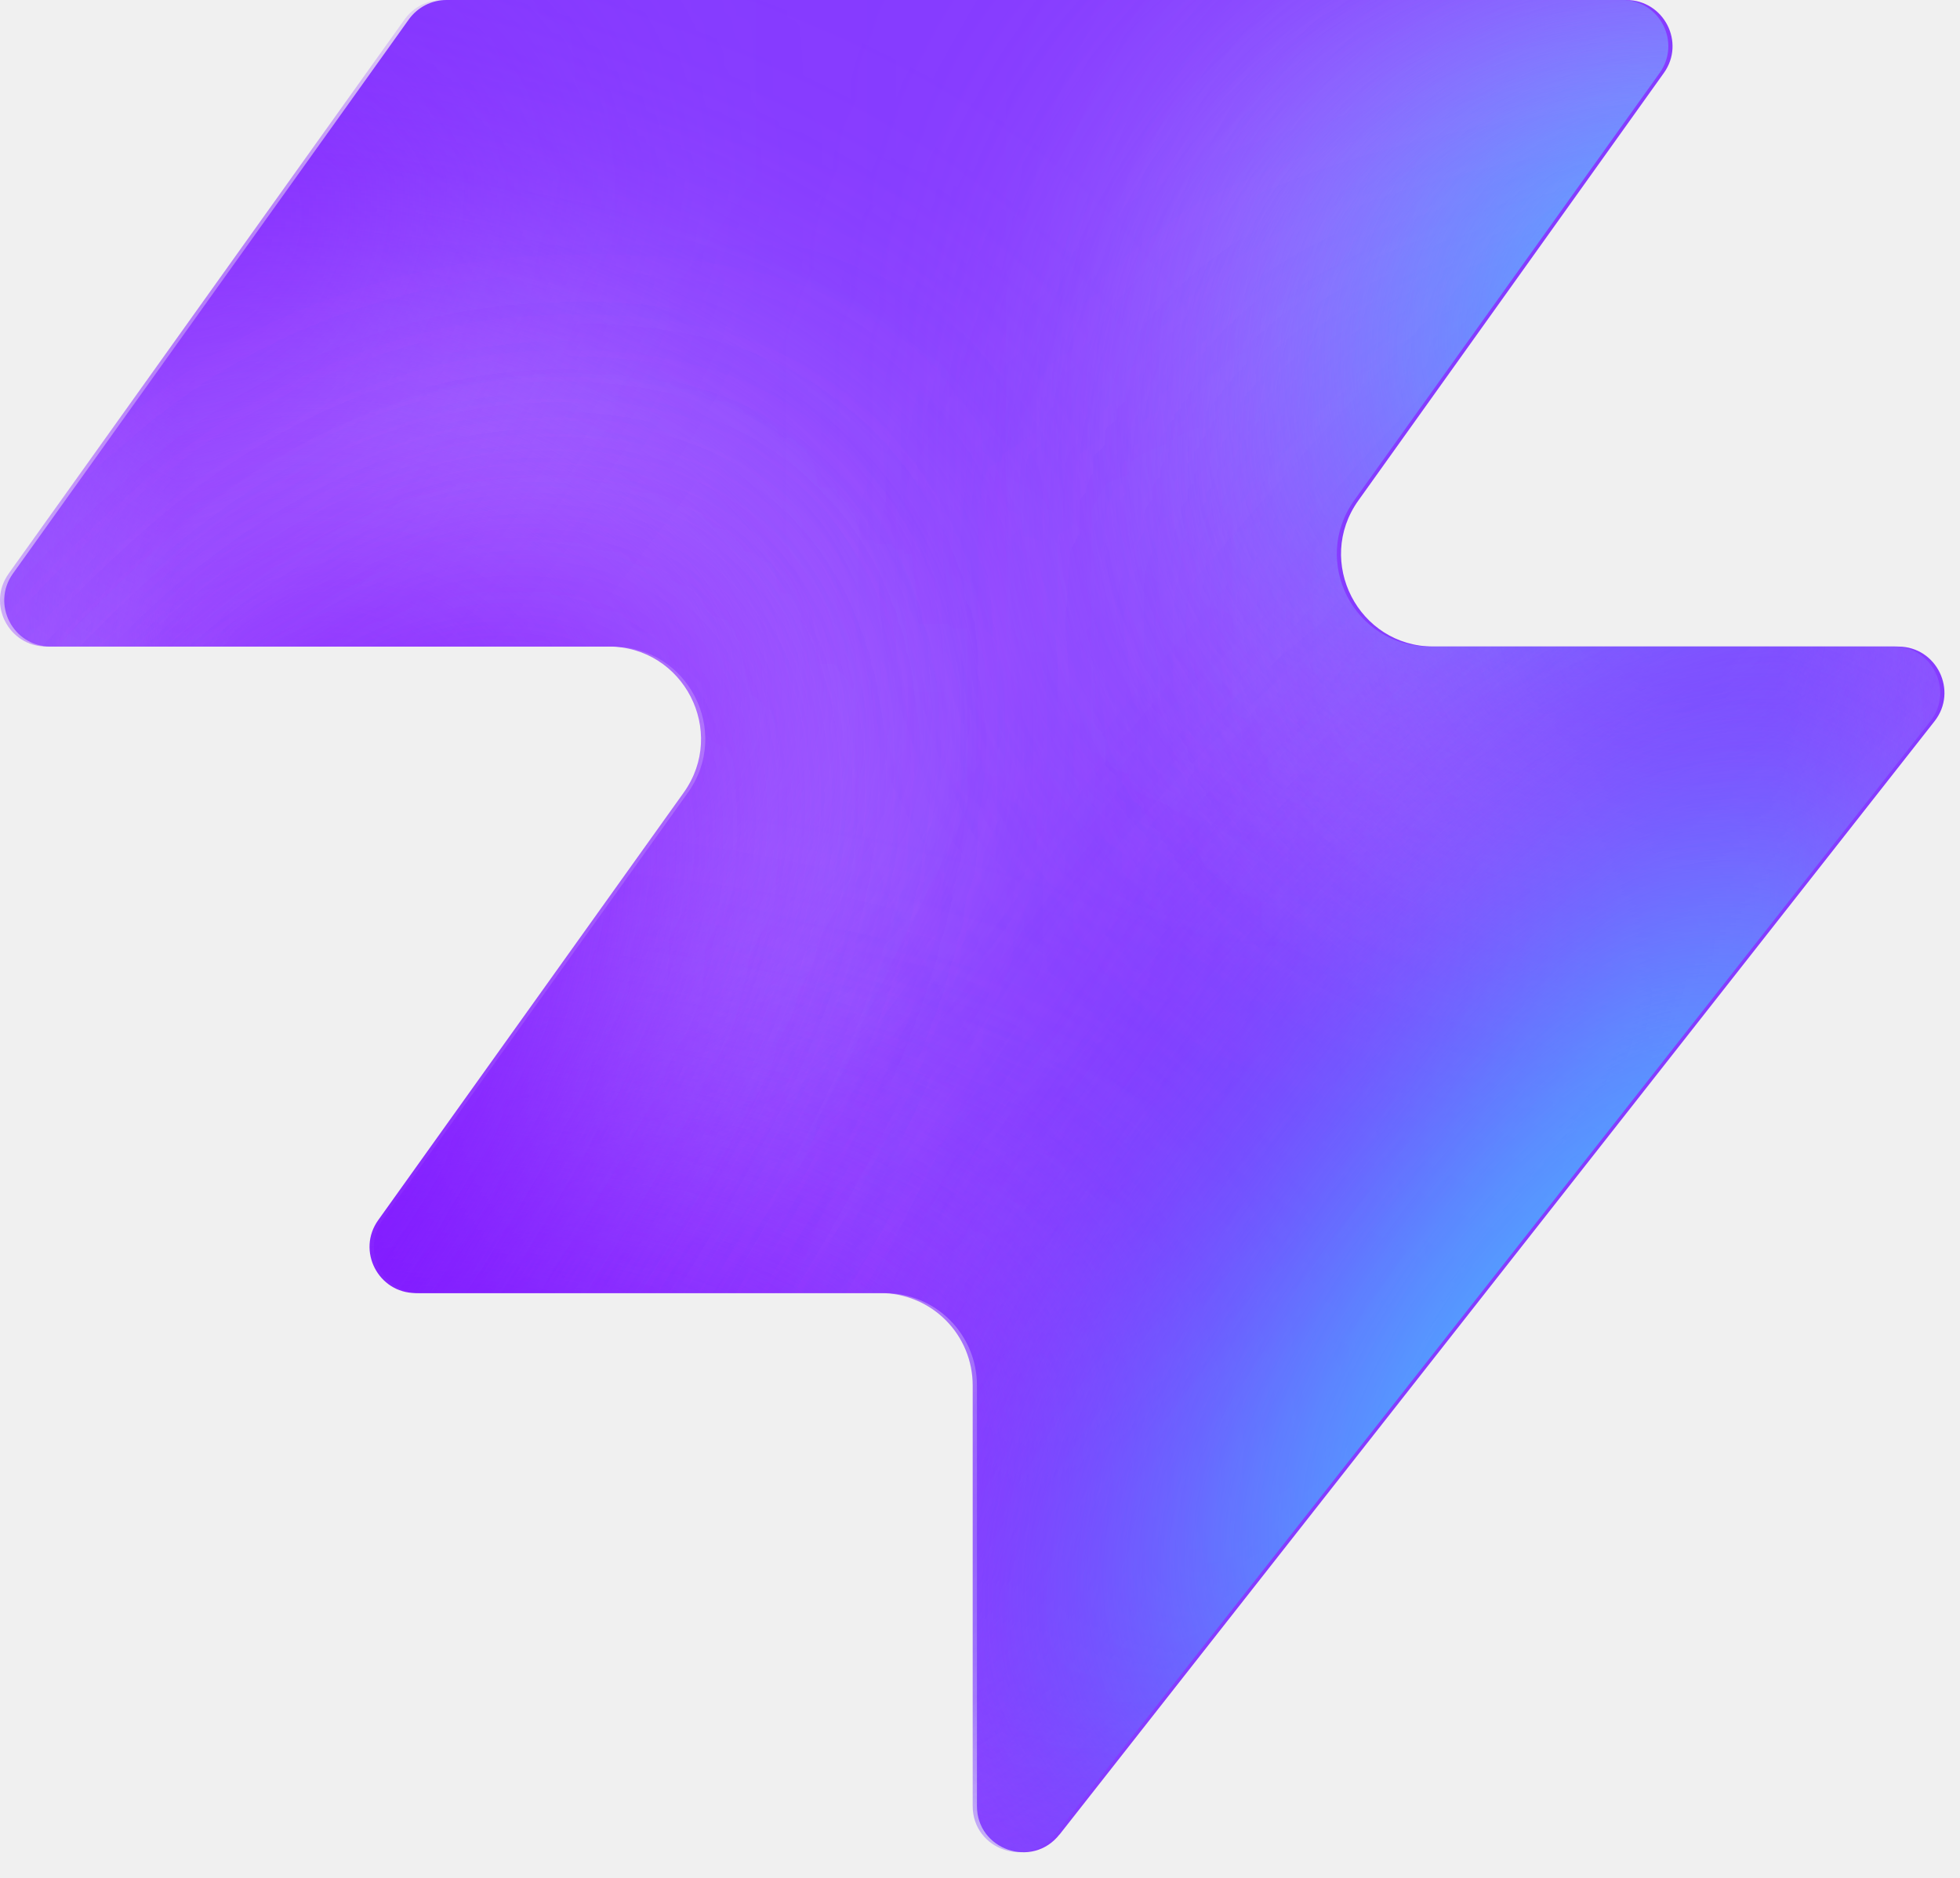
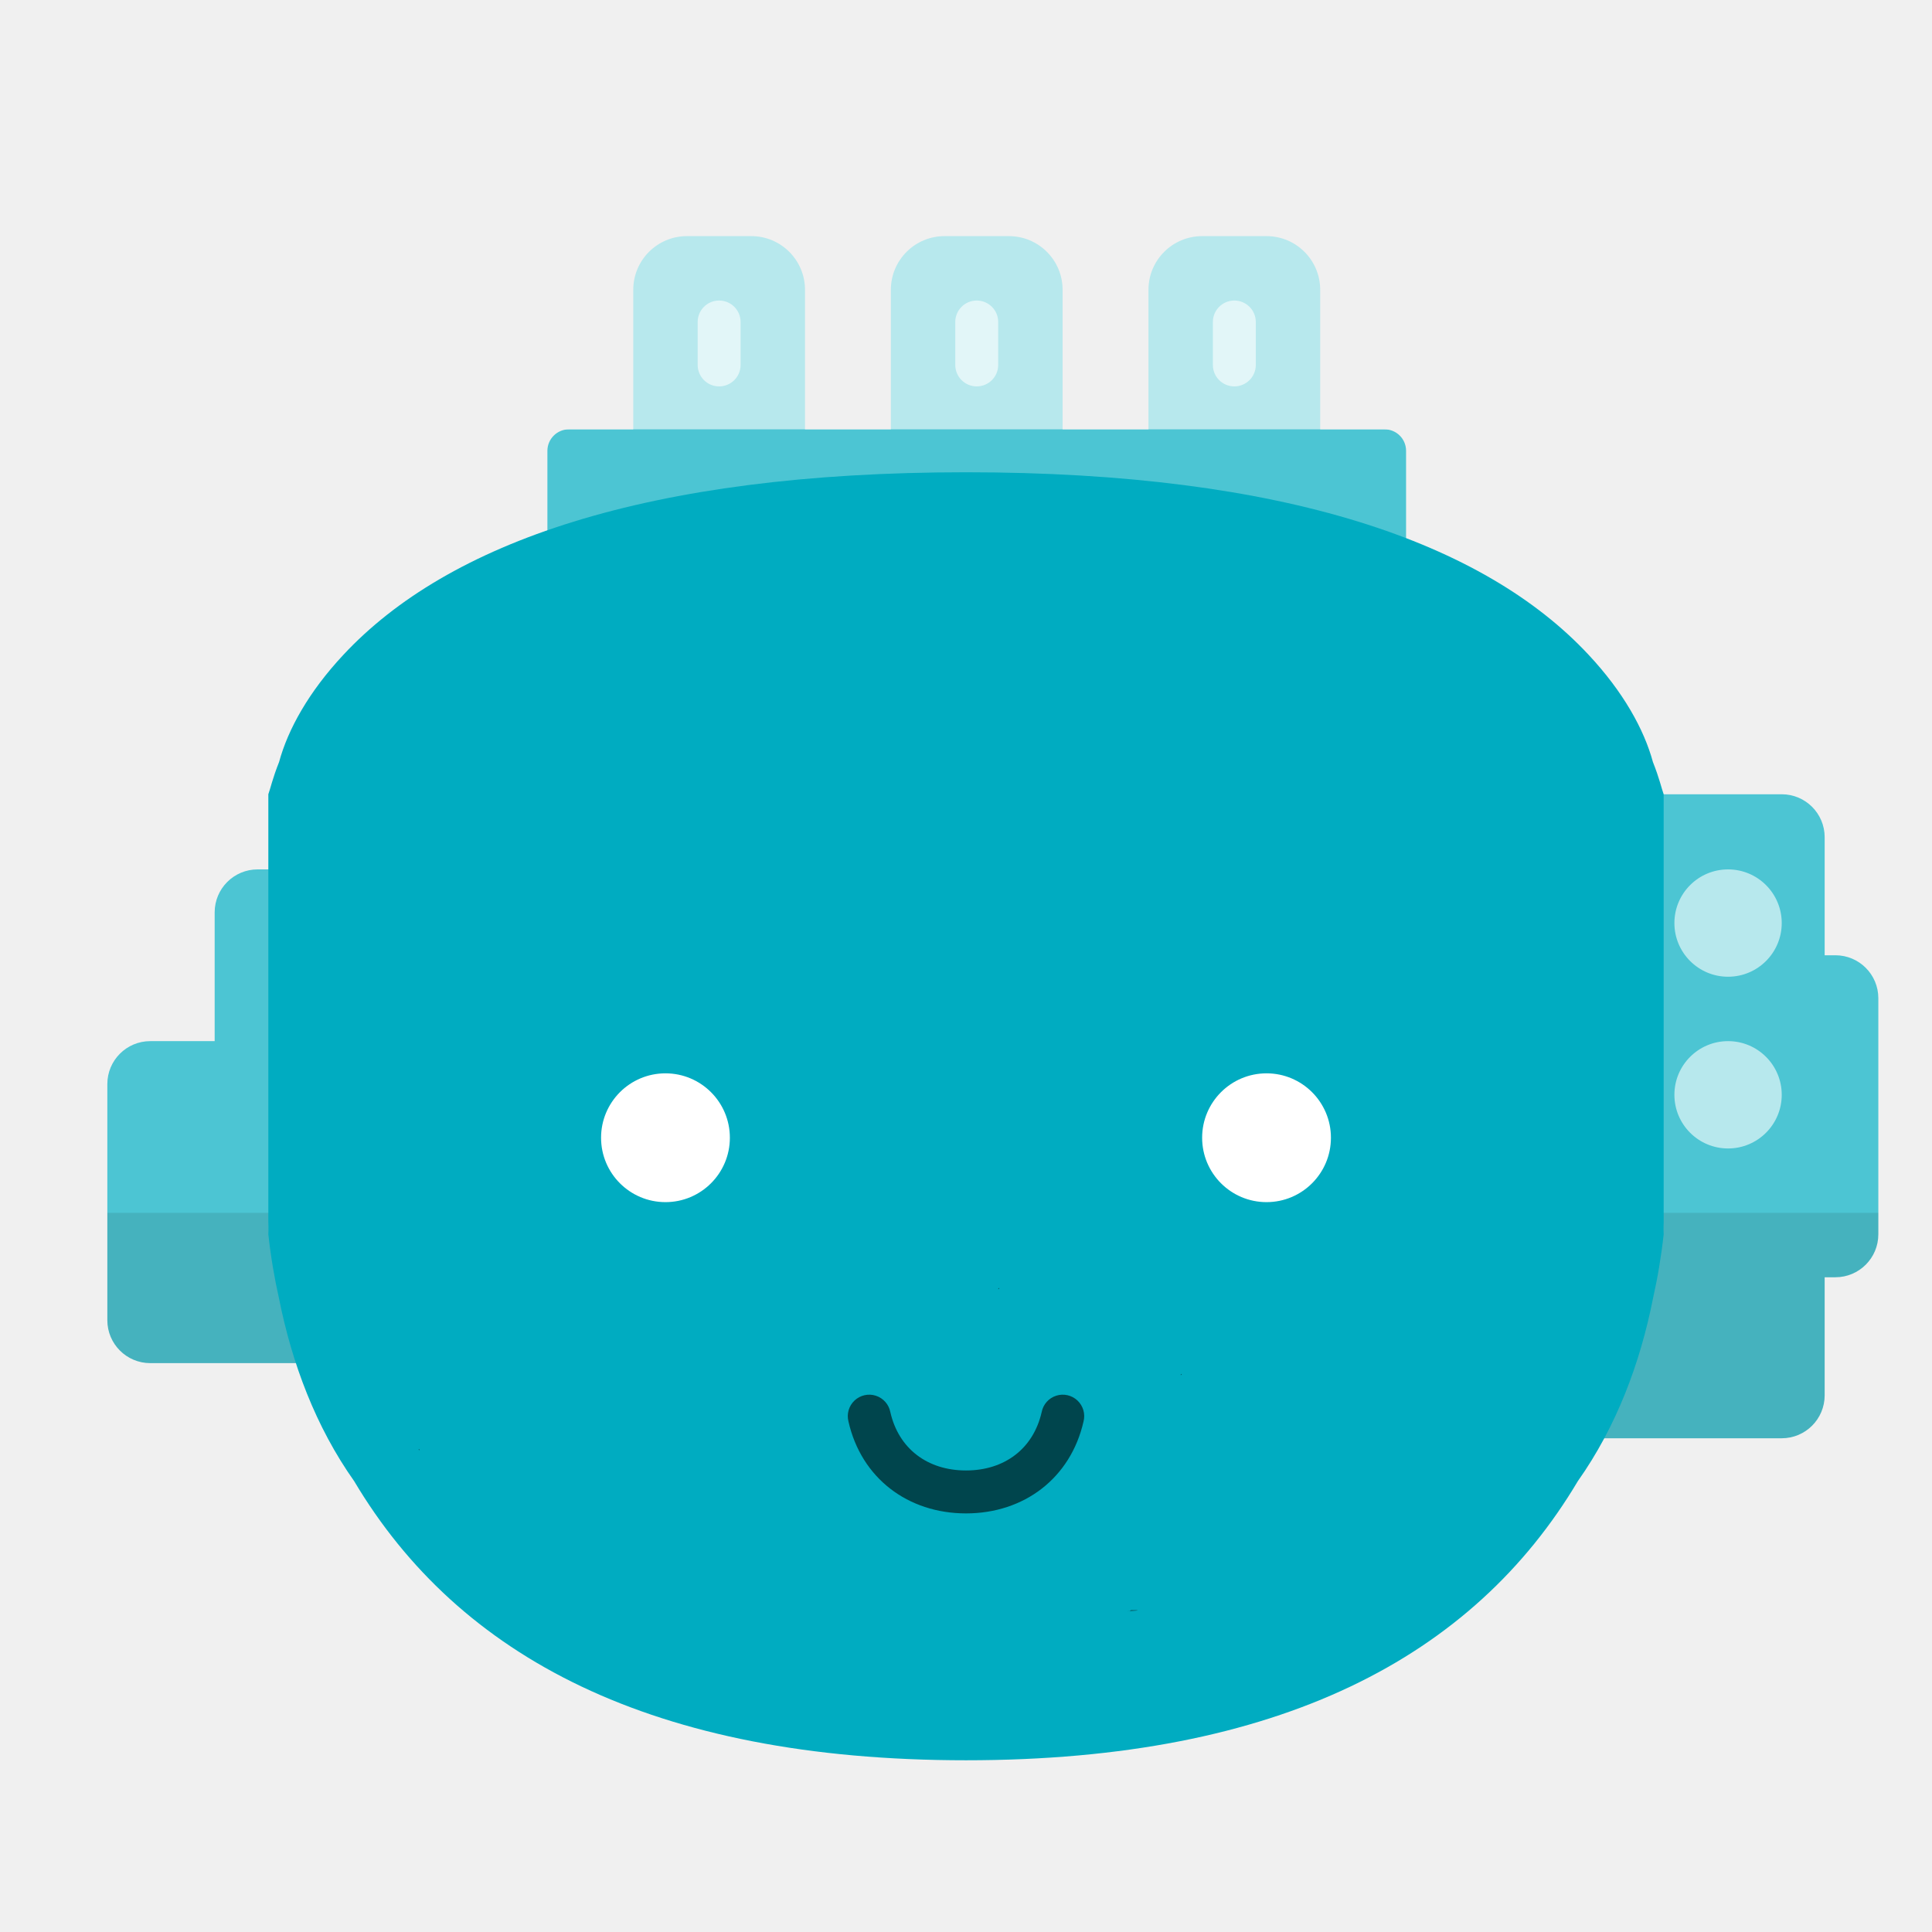
- <svg xmlns="http://www.w3.org/2000/svg" width="48" height="46" fill="none" viewBox="0 0 48 46">
-   <path fill="#863bff" d="M25.946 44.938c-.664.845-2.021.375-2.021-.698V33.937a2.26 2.26 0 0 0-2.262-2.262H10.287c-.92 0-1.456-1.04-.92-1.788l7.48-10.471c1.07-1.497 0-3.578-1.842-3.578H1.237c-.92 0-1.456-1.04-.92-1.788L10.013.474c.214-.297.556-.474.92-.474h28.894c.92 0 1.456 1.04.92 1.788l-7.48 10.471c-1.07 1.498 0 3.579 1.842 3.579h11.377c.943 0 1.473 1.088.89 1.83L25.947 44.94z" style="fill:#863bff;fill:color(display-p3 .525 .23 1);fill-opacity:1" />
-   <mask id="a" width="48" height="46" x="0" y="0" maskUnits="userSpaceOnUse" style="mask-type:alpha">
-     <path fill="#000" d="M25.842 44.938c-.664.844-2.021.375-2.021-.698V33.937a2.26 2.26 0 0 0-2.262-2.262H10.183c-.92 0-1.456-1.04-.92-1.788l7.48-10.471c1.07-1.498 0-3.579-1.842-3.579H1.133c-.92 0-1.456-1.04-.92-1.787L9.91.473c.214-.297.556-.474.92-.474h28.894c.92 0 1.456 1.04.92 1.788l-7.48 10.471c-1.07 1.498 0 3.578 1.842 3.578h11.377c.943 0 1.473 1.088.89 1.832L25.843 44.94z" style="fill:#000;fill-opacity:1" />
+ <svg xmlns="http://www.w3.org/2000/svg" viewBox="0 0 180 180" fill="none" shape-rendering="auto">
+   <mask id="viewboxMask">
+     <rect width="180" height="180" rx="0" ry="0" x="0" y="0" fill="#fff" />
  </mask>
-   <g mask="url(#a)">
-     <g filter="url(#b)">
-       <ellipse cx="5.508" cy="14.704" fill="#ede6ff" rx="5.508" ry="14.704" style="fill:#ede6ff;fill:color(display-p3 .927 .903 1);fill-opacity:1" transform="matrix(.00324 1 1 -.00324 -4.47 31.516)" />
+   <g mask="url(#viewboxMask)">
+     <g transform="translate(0 66)">
+       <mask id="sidesSquareAssymetric-a" style="mask-type:luminance" maskUnits="userSpaceOnUse" x="10" y="8" width="165" height="60">
+         <g fill="#fff">
+           <rect x="10" y="31" width="36" height="30" rx="4" />
+           <rect x="20" y="15" width="26" height="30" rx="4" />
+           <rect x="139" y="23" width="36" height="30" rx="4" />
+           <rect x="134" y="8" width="36" height="60" rx="4" />
+         </g>
+       </mask>
+       <g mask="url(#sidesSquareAssymetric-a)">
+         <path d="M0 0h180v76H0V0Z" fill="#00acc1" />
+         <path d="M0 0h180v76H0V0Z" fill="#fff" fill-opacity=".3" />
+         <path fill="#000" fill-opacity=".1" d="M0 47h180v29H0z" />
+         <circle cx="161" cy="20" r="5" fill="#fff" fill-opacity=".6" />
+         <circle cx="161" cy="36" r="5" fill="#fff" fill-opacity=".6" />
+       </g>
    </g>
-     <g filter="url(#c)">
-       <ellipse cx="10.399" cy="29.851" fill="#ede6ff" rx="10.399" ry="29.851" style="fill:#ede6ff;fill:color(display-p3 .927 .903 1);fill-opacity:1" transform="matrix(.00324 1 1 -.00324 -39.328 7.883)" />
+     <g transform="translate(41)">
+       <mask id="topLights-a" style="mask-type:luminance" maskUnits="userSpaceOnUse" x="10" y="22" width="80" height="30">
+         <g fill="#fff">
+           <path d="M10 42c0-1.1.9-2 2-2h76a2 2 0 0 1 2 2v10H10V42Z" />
+           <path d="M18 27a5 5 0 0 1 5-5h6a5 5 0 0 1 5 5v25H18V27ZM42 27a5 5 0 0 1 5-5h6a5 5 0 0 1 5 5v25H42V27ZM66 27a5 5 0 0 1 5-5h6a5 5 0 0 1 5 5v25H66V27Z" />
+         </g>
+       </mask>
+       <g mask="url(#topLights-a)">
+         <path d="M0 0h100v52H0V0Z" fill="#00acc1" />
+         <path d="M0 0h100v52H0V0Z" fill="#fff" fill-opacity=".3" />
+         <path fill="#fff" fill-opacity=".6" d="M0 0h100v40H0z" />
+         <rect x="24" y="28" width="4" height="8" rx="2" fill="#fff" fill-opacity=".6" />
+         <rect x="48" y="28" width="4" height="8" rx="2" fill="#fff" fill-opacity=".6" />
+         <rect x="72" y="28" width="4" height="8" rx="2" fill="#fff" fill-opacity=".6" />
+       </g>
    </g>
-     <g filter="url(#d)">
-       <ellipse cx="5.508" cy="30.487" fill="#7e14ff" rx="5.508" ry="30.487" style="fill:#7e14ff;fill:color(display-p3 .492 .077 1);fill-opacity:1" transform="rotate(89.814 -25.913 -14.639)scale(1 -1)" />
+     <g transform="translate(25 44)">
+       <mask id="faceRound02-a" style="mask-type:luminance" maskUnits="userSpaceOnUse" x="0" y="0" width="130" height="120">
+         <path fill-rule="evenodd" clip-rule="evenodd" d="M0 31v-1c.18-.48.4-1.5 1-3 .83-3.06 2.78-6.56 6-10C16.7 6.6 35.17 0 65 0s48.3 6.6 58 17c3.22 3.44 5.17 6.94 6 10 .6 1.5.82 2.52 1 3v40c0-.1-.03.5 0 1a53.93 53.93 0 0 1-1 6c-1.19 6-3.4 11.91-7 17-9.72 16.34-27.74 26-57 26s-47.28-9.66-57-26C4.4 88.91 2.2 83 1 77a53.95 53.95 0 0 1-1-6c.03-.45 0-1.32 0-1V31Z" fill="#fff" />
+       </mask>
+       <g mask="url(#faceRound02-a)">
+         <path d="M-4-2h138v124H-4V-2Z" fill="#00acc1" />
+         <g transform="translate(-1 -1)">
+           <path d="M69.1 77c-.08.01-.09.02-.1.11.09-.01.1-.02.1-.1ZM81.25 107.1l.13-.1c1.9 0-1.25.19-.13.1ZM86 85.11c.09-.01.1-.02.1-.1-.08 0-.09.01-.1.1ZM15 92c.01.09.02.1.1.11 0-.09-.01-.1-.1-.1Z" fill="#000" fill-opacity=".4" />
+         </g>
+       </g>
    </g>
-     <g filter="url(#e)">
-       <ellipse cx="5.508" cy="30.599" fill="#7e14ff" rx="5.508" ry="30.599" style="fill:#7e14ff;fill:color(display-p3 .492 .077 1);fill-opacity:1" transform="rotate(89.814 -32.644 -3.334)scale(1 -1)" />
+     <g transform="translate(52 124)">
+       <path d="M27.05 8.44a2 2 0 1 1 3.9-.88C31.72 10.96 34.4 13 38 13c3.6 0 6.28-2.04 7.05-5.44a2 2 0 1 1 3.9.88C47.75 13.7 43.43 17 38 17s-9.76-3.3-10.95-8.56Z" fill="#000" fill-opacity=".6" />
    </g>
-     <g filter="url(#f)">
-       <ellipse cx="5.508" cy="30.599" fill="#7e14ff" rx="5.508" ry="30.599" style="fill:#7e14ff;fill:color(display-p3 .492 .077 1);fill-opacity:1" transform="matrix(.00324 1 1 -.00324 -34.34 30.47)" />
-     </g>
-     <g filter="url(#g)">
-       <ellipse cx="14.072" cy="22.078" fill="#ede6ff" rx="14.072" ry="22.078" style="fill:#ede6ff;fill:color(display-p3 .927 .903 1);fill-opacity:1" transform="rotate(93.35 24.506 48.493)scale(-1 1)" />
-     </g>
-     <g filter="url(#h)">
-       <ellipse cx="3.47" cy="21.501" fill="#7e14ff" rx="3.47" ry="21.501" style="fill:#7e14ff;fill:color(display-p3 .492 .077 1);fill-opacity:1" transform="rotate(89.009 28.708 47.59)scale(-1 1)" />
-     </g>
-     <g filter="url(#i)">
-       <ellipse cx="3.47" cy="21.501" fill="#7e14ff" rx="3.47" ry="21.501" style="fill:#7e14ff;fill:color(display-p3 .492 .077 1);fill-opacity:1" transform="rotate(89.009 28.708 47.59)scale(-1 1)" />
-     </g>
-     <g filter="url(#j)">
-       <ellipse cx=".387" cy="8.972" fill="#7e14ff" rx="4.407" ry="29.108" style="fill:#7e14ff;fill:color(display-p3 .492 .077 1);fill-opacity:1" transform="rotate(39.51 .387 8.972)" />
-     </g>
-     <g filter="url(#k)">
-       <ellipse cx="47.523" cy="-6.092" fill="#7e14ff" rx="4.407" ry="29.108" style="fill:#7e14ff;fill:color(display-p3 .492 .077 1);fill-opacity:1" transform="rotate(37.892 47.523 -6.092)" />
-     </g>
-     <g filter="url(#l)">
-       <ellipse cx="41.412" cy="6.333" fill="#47bfff" rx="5.971" ry="9.665" style="fill:#47bfff;fill:color(display-p3 .28 .748 1);fill-opacity:1" transform="rotate(37.892 41.412 6.333)" />
-     </g>
-     <g filter="url(#m)">
-       <ellipse cx="-1.879" cy="38.332" fill="#7e14ff" rx="4.407" ry="29.108" style="fill:#7e14ff;fill:color(display-p3 .492 .077 1);fill-opacity:1" transform="rotate(37.892 -1.88 38.332)" />
-     </g>
-     <g filter="url(#n)">
-       <ellipse cx="-1.879" cy="38.332" fill="#7e14ff" rx="4.407" ry="29.108" style="fill:#7e14ff;fill:color(display-p3 .492 .077 1);fill-opacity:1" transform="rotate(37.892 -1.88 38.332)" />
-     </g>
-     <g filter="url(#o)">
-       <ellipse cx="35.651" cy="29.907" fill="#7e14ff" rx="4.407" ry="29.108" style="fill:#7e14ff;fill:color(display-p3 .492 .077 1);fill-opacity:1" transform="rotate(37.892 35.651 29.907)" />
-     </g>
-     <g filter="url(#p)">
-       <ellipse cx="38.418" cy="32.4" fill="#47bfff" rx="5.971" ry="15.297" style="fill:#47bfff;fill:color(display-p3 .28 .748 1);fill-opacity:1" transform="rotate(37.892 38.418 32.4)" />
+     <g transform="translate(38 76)">
+       <g fill="#fff">
+         <circle cx="24" cy="30" r="6" />
+         <circle cx="80" cy="30" r="6" />
+       </g>
    </g>
  </g>
-   <defs>
-     <filter id="b" width="60.045" height="41.654" x="-19.77" y="16.149" color-interpolation-filters="sRGB" filterUnits="userSpaceOnUse">
-       <feFlood flood-opacity="0" result="BackgroundImageFix" />
-       <feBlend in="SourceGraphic" in2="BackgroundImageFix" result="shape" />
-       <feGaussianBlur result="effect1_foregroundBlur_2002_17158" stdDeviation="7.659" />
-     </filter>
-     <filter id="c" width="90.34" height="51.437" x="-54.613" y="-7.533" color-interpolation-filters="sRGB" filterUnits="userSpaceOnUse">
-       <feFlood flood-opacity="0" result="BackgroundImageFix" />
-       <feBlend in="SourceGraphic" in2="BackgroundImageFix" result="shape" />
-       <feGaussianBlur result="effect1_foregroundBlur_2002_17158" stdDeviation="7.659" />
-     </filter>
-     <filter id="d" width="79.355" height="29.4" x="-49.64" y="2.03" color-interpolation-filters="sRGB" filterUnits="userSpaceOnUse">
-       <feFlood flood-opacity="0" result="BackgroundImageFix" />
-       <feBlend in="SourceGraphic" in2="BackgroundImageFix" result="shape" />
-       <feGaussianBlur result="effect1_foregroundBlur_2002_17158" stdDeviation="4.596" />
-     </filter>
-     <filter id="e" width="79.579" height="29.4" x="-45.045" y="20.029" color-interpolation-filters="sRGB" filterUnits="userSpaceOnUse">
-       <feFlood flood-opacity="0" result="BackgroundImageFix" />
-       <feBlend in="SourceGraphic" in2="BackgroundImageFix" result="shape" />
-       <feGaussianBlur result="effect1_foregroundBlur_2002_17158" stdDeviation="4.596" />
-     </filter>
-     <filter id="f" width="79.579" height="29.4" x="-43.513" y="21.178" color-interpolation-filters="sRGB" filterUnits="userSpaceOnUse">
-       <feFlood flood-opacity="0" result="BackgroundImageFix" />
-       <feBlend in="SourceGraphic" in2="BackgroundImageFix" result="shape" />
-       <feGaussianBlur result="effect1_foregroundBlur_2002_17158" stdDeviation="4.596" />
-     </filter>
-     <filter id="g" width="74.749" height="58.852" x="15.756" y="-17.901" color-interpolation-filters="sRGB" filterUnits="userSpaceOnUse">
-       <feFlood flood-opacity="0" result="BackgroundImageFix" />
-       <feBlend in="SourceGraphic" in2="BackgroundImageFix" result="shape" />
-       <feGaussianBlur result="effect1_foregroundBlur_2002_17158" stdDeviation="7.659" />
-     </filter>
-     <filter id="h" width="61.377" height="25.362" x="23.548" y="2.284" color-interpolation-filters="sRGB" filterUnits="userSpaceOnUse">
-       <feFlood flood-opacity="0" result="BackgroundImageFix" />
-       <feBlend in="SourceGraphic" in2="BackgroundImageFix" result="shape" />
-       <feGaussianBlur result="effect1_foregroundBlur_2002_17158" stdDeviation="4.596" />
-     </filter>
-     <filter id="i" width="61.377" height="25.362" x="23.548" y="2.284" color-interpolation-filters="sRGB" filterUnits="userSpaceOnUse">
-       <feFlood flood-opacity="0" result="BackgroundImageFix" />
-       <feBlend in="SourceGraphic" in2="BackgroundImageFix" result="shape" />
-       <feGaussianBlur result="effect1_foregroundBlur_2002_17158" stdDeviation="4.596" />
-     </filter>
-     <filter id="j" width="56.045" height="63.649" x="-27.636" y="-22.853" color-interpolation-filters="sRGB" filterUnits="userSpaceOnUse">
-       <feFlood flood-opacity="0" result="BackgroundImageFix" />
-       <feBlend in="SourceGraphic" in2="BackgroundImageFix" result="shape" />
-       <feGaussianBlur result="effect1_foregroundBlur_2002_17158" stdDeviation="4.596" />
-     </filter>
-     <filter id="k" width="54.814" height="64.646" x="20.116" y="-38.415" color-interpolation-filters="sRGB" filterUnits="userSpaceOnUse">
-       <feFlood flood-opacity="0" result="BackgroundImageFix" />
-       <feBlend in="SourceGraphic" in2="BackgroundImageFix" result="shape" />
-       <feGaussianBlur result="effect1_foregroundBlur_2002_17158" stdDeviation="4.596" />
-     </filter>
-     <filter id="l" width="33.541" height="35.313" x="24.641" y="-11.323" color-interpolation-filters="sRGB" filterUnits="userSpaceOnUse">
-       <feFlood flood-opacity="0" result="BackgroundImageFix" />
-       <feBlend in="SourceGraphic" in2="BackgroundImageFix" result="shape" />
-       <feGaussianBlur result="effect1_foregroundBlur_2002_17158" stdDeviation="4.596" />
-     </filter>
-     <filter id="m" width="54.814" height="64.646" x="-29.286" y="6.009" color-interpolation-filters="sRGB" filterUnits="userSpaceOnUse">
-       <feFlood flood-opacity="0" result="BackgroundImageFix" />
-       <feBlend in="SourceGraphic" in2="BackgroundImageFix" result="shape" />
-       <feGaussianBlur result="effect1_foregroundBlur_2002_17158" stdDeviation="4.596" />
-     </filter>
-     <filter id="n" width="54.814" height="64.646" x="-29.286" y="6.009" color-interpolation-filters="sRGB" filterUnits="userSpaceOnUse">
-       <feFlood flood-opacity="0" result="BackgroundImageFix" />
-       <feBlend in="SourceGraphic" in2="BackgroundImageFix" result="shape" />
-       <feGaussianBlur result="effect1_foregroundBlur_2002_17158" stdDeviation="4.596" />
-     </filter>
-     <filter id="o" width="54.814" height="64.646" x="8.244" y="-2.416" color-interpolation-filters="sRGB" filterUnits="userSpaceOnUse">
-       <feFlood flood-opacity="0" result="BackgroundImageFix" />
-       <feBlend in="SourceGraphic" in2="BackgroundImageFix" result="shape" />
-       <feGaussianBlur result="effect1_foregroundBlur_2002_17158" stdDeviation="4.596" />
-     </filter>
-     <filter id="p" width="39.409" height="43.623" x="18.713" y="10.588" color-interpolation-filters="sRGB" filterUnits="userSpaceOnUse">
-       <feFlood flood-opacity="0" result="BackgroundImageFix" />
-       <feBlend in="SourceGraphic" in2="BackgroundImageFix" result="shape" />
-       <feGaussianBlur result="effect1_foregroundBlur_2002_17158" stdDeviation="4.596" />
-     </filter>
-   </defs>
</svg>
